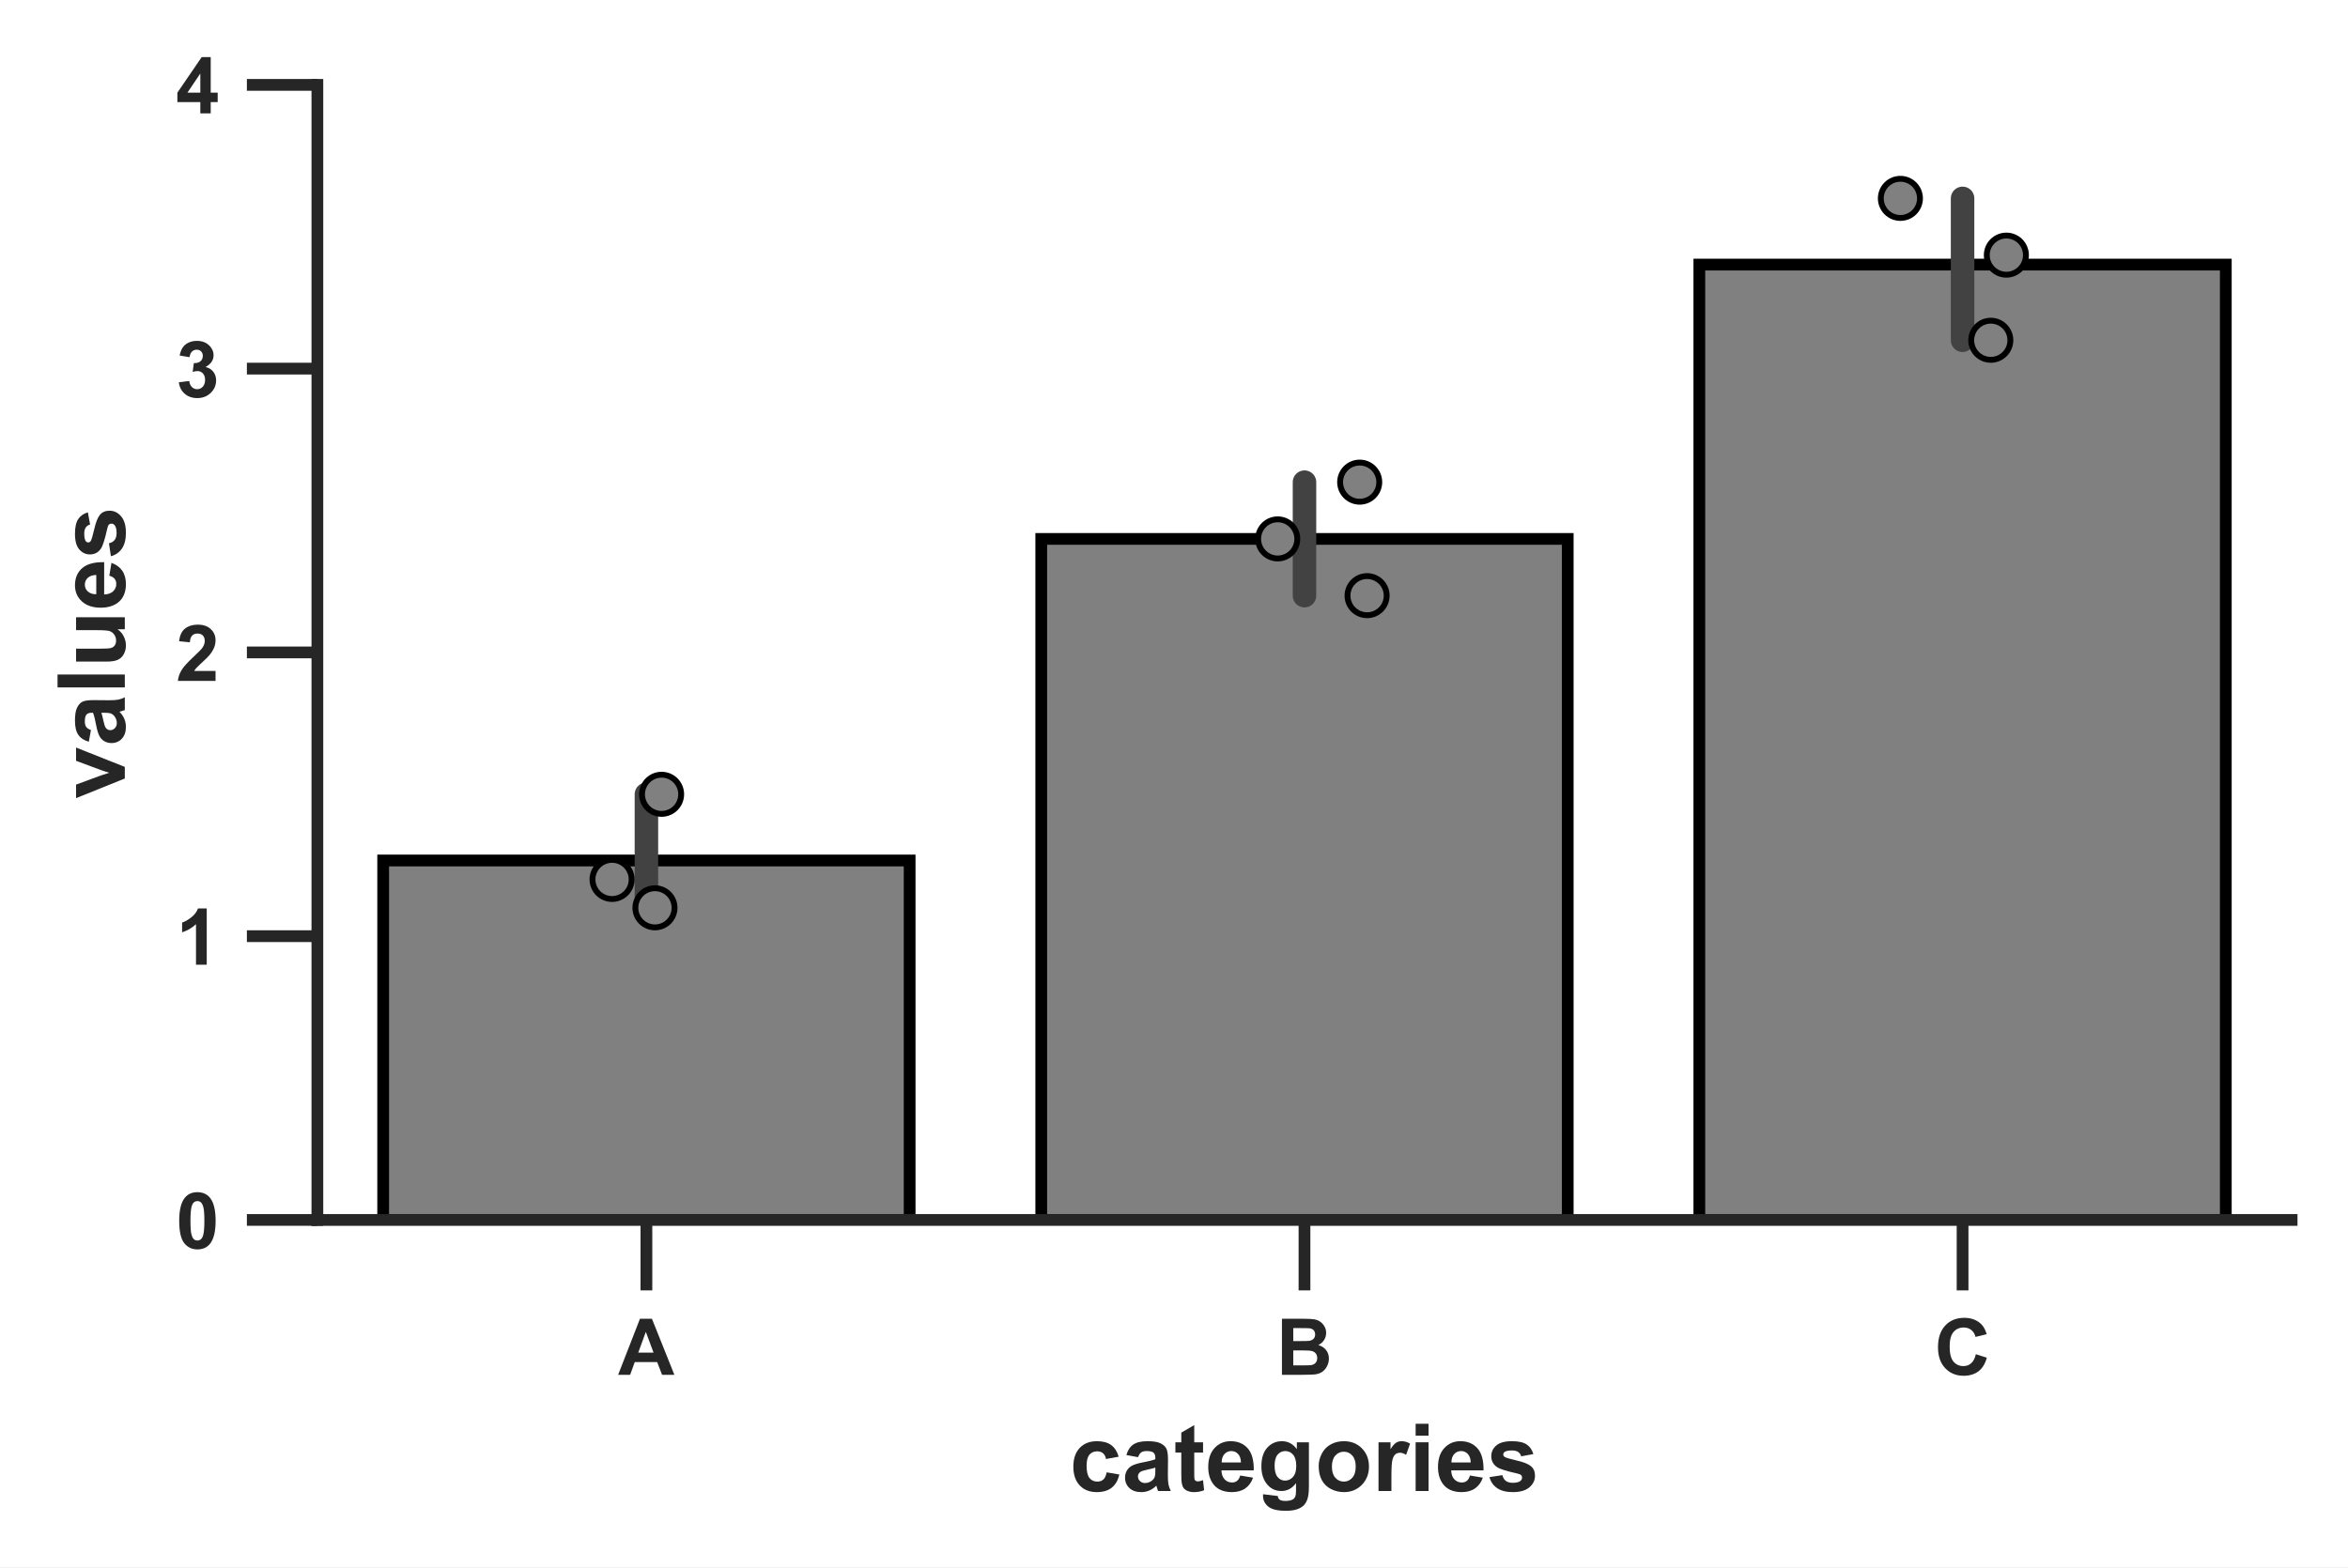
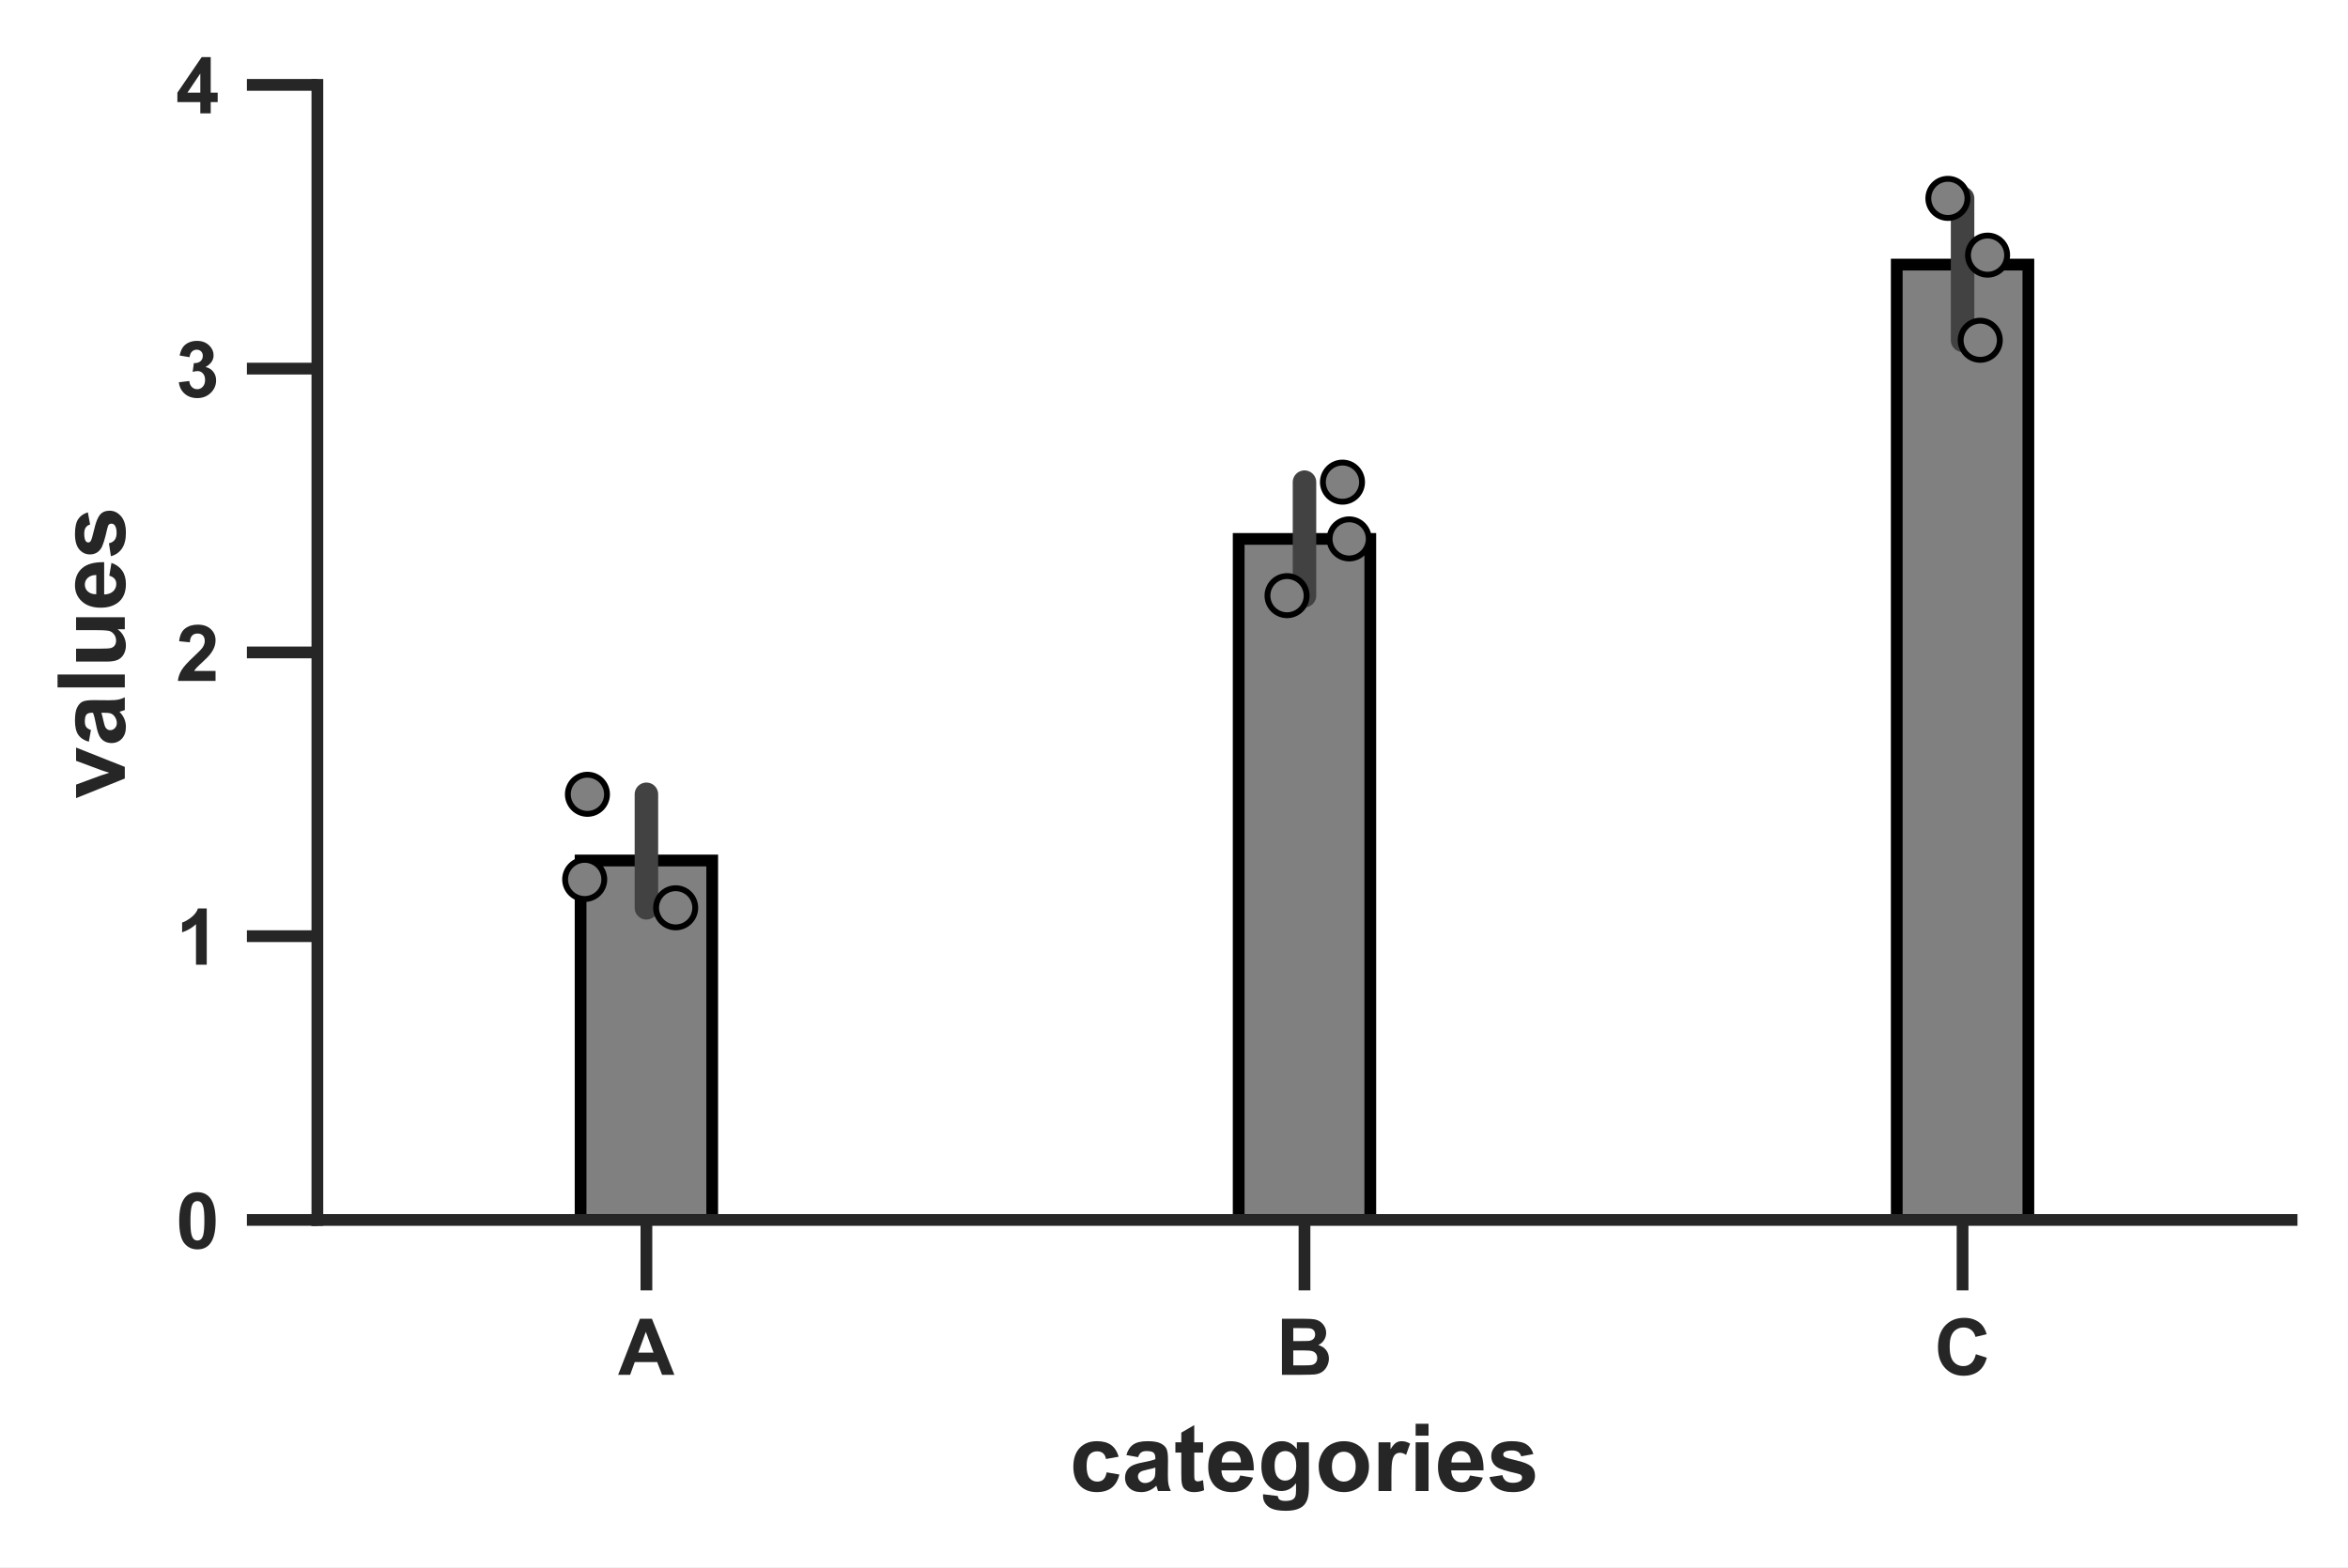
<svg xmlns="http://www.w3.org/2000/svg" xmlns:xlink="http://www.w3.org/1999/xlink" width="299.801pt" height="200.16pt" viewBox="0 0 299.801 200.16" version="1.1">
  <defs>
    <style type="text/css">*{stroke-linejoin: round; stroke-linecap: butt}</style>
  </defs>
  <g id="figure_1">
    <g id="patch_1">
      <path d="M 0 200.16  L 299.801 200.16  L 299.801 0  L 0 0  z " style="fill: #ffffff" />
    </g>
    <g id="axes_1">
      <g id="patch_2">
        <path d="M 40.523 155.814  L 292.601 155.814  L 292.601 10.84  L 40.523 10.84  z " style="fill: #ffffff" />
      </g>
      <g id="matplotlib.axis_1">
        <g id="xtick_1">
          <g id="line2d_1">
            <defs>
-               <path id="m3c9818fab5" d="M 0 0  L 0 9  " style="stroke: #262626; stroke-width: 1.5" />
-             </defs>
-             <g>
-               <use xlink:href="#m3c9818fab5" x="82.536" y="155.814" style="stroke: #262626; stroke-width: 1.5" />
+               <path id="md5f6c5f0f4" d="M 0 0  L 0 9  " style="stroke: #262626; stroke-width: 1.5" />
+             </defs>
+             <g>
+               <use xlink:href="#md5f6c5f0f4" x="82.536" y="155.814" style="stroke: #262626; stroke-width: 1.5" />
            </g>
          </g>
          <g id="text_1">
            <g style="fill: #262626" transform="translate(78.92477 175.5938) scale(0.1 -0.1)">
              <defs>
                <path id="Arial-BoldMT-24" d="M 4597 0  L 3591 0  L 3191 1041  L 1359 1041  L 981 0  L 0 0  L 1784 4581  L 2763 4581  L 4597 0  z M 2894 1813  L 2263 3513  L 1644 1813  L 2894 1813  z " transform="scale(0.015625)" />
              </defs>
              <use xlink:href="#Arial-BoldMT-24" />
            </g>
          </g>
        </g>
        <g id="xtick_2">
          <g id="line2d_2">
            <g>
-               <use xlink:href="#m3c9818fab5" x="166.562" y="155.814" style="stroke: #262626; stroke-width: 1.5" />
+               <use xlink:href="#md5f6c5f0f4" x="166.562" y="155.814" style="stroke: #262626; stroke-width: 1.5" />
            </g>
          </g>
          <g id="text_2">
            <g style="fill: #262626" transform="translate(162.9509 175.5938) scale(0.1 -0.1)">
              <defs>
                <path id="Arial-BoldMT-25" d="M 469 4581  L 2300 4581  Q 2844 4581 3111 4536  Q 3378 4491 3589 4347  Q 3800 4203 3940 3964  Q 4081 3725 4081 3428  Q 4081 3106 3907 2837  Q 3734 2569 3438 2434  Q 3856 2313 4081 2019  Q 4306 1725 4306 1328  Q 4306 1016 4161 720  Q 4016 425 3764 248  Q 3513 72 3144 31  Q 2913 6 2028 0  L 469 0  L 469 4581  z M 1394 3819  L 1394 2759  L 2000 2759  Q 2541 2759 2672 2775  Q 2909 2803 3045 2939  Q 3181 3075 3181 3297  Q 3181 3509 3064 3642  Q 2947 3775 2716 3803  Q 2578 3819 1925 3819  L 1394 3819  z M 1394 1997  L 1394 772  L 2250 772  Q 2750 772 2884 800  Q 3091 838 3220 983  Q 3350 1128 3350 1372  Q 3350 1578 3250 1722  Q 3150 1866 2961 1931  Q 2772 1997 2141 1997  L 1394 1997  z " transform="scale(0.015625)" />
              </defs>
              <use xlink:href="#Arial-BoldMT-25" />
            </g>
          </g>
        </g>
        <g id="xtick_3">
          <g id="line2d_3">
            <g>
-               <use xlink:href="#m3c9818fab5" x="250.588" y="155.814" style="stroke: #262626; stroke-width: 1.5" />
+               <use xlink:href="#md5f6c5f0f4" x="250.588" y="155.814" style="stroke: #262626; stroke-width: 1.5" />
            </g>
          </g>
          <g id="text_3">
            <g style="fill: #262626" transform="translate(246.977 175.5938) scale(0.1 -0.1)">
              <defs>
                <path id="Arial-BoldMT-26" d="M 3397 1684  L 4294 1400  Q 4088 650 3608 286  Q 3128 -78 2391 -78  Q 1478 -78 890 545  Q 303 1169 303 2250  Q 303 3394 893 4026  Q 1484 4659 2447 4659  Q 3288 4659 3813 4163  Q 4125 3869 4281 3319  L 3366 3100  Q 3284 3456 3026 3662  Q 2769 3869 2400 3869  Q 1891 3869 1573 3503  Q 1256 3138 1256 2319  Q 1256 1450 1568 1081  Q 1881 713 2381 713  Q 2750 713 3015 947  Q 3281 1181 3397 1684  z " transform="scale(0.015625)" />
              </defs>
              <use xlink:href="#Arial-BoldMT-26" />
            </g>
          </g>
        </g>
        <g id="text_4">
          <g style="fill: #262626" transform="translate(136.5496 190.4346) scale(0.12 -0.12)">
            <defs>
              <path id="Arial-BoldMT-46" d="M 3353 2338  L 2488 2181  Q 2444 2441 2289 2572  Q 2134 2703 1888 2703  Q 1559 2703 1364 2476  Q 1169 2250 1169 1719  Q 1169 1128 1367 884  Q 1566 641 1900 641  Q 2150 641 2309 783  Q 2469 925 2534 1272  L 3397 1125  Q 3263 531 2881 228  Q 2500 -75 1859 -75  Q 1131 -75 698 384  Q 266 844 266 1656  Q 266 2478 700 2936  Q 1134 3394 1875 3394  Q 2481 3394 2839 3133  Q 3197 2872 3353 2338  z " transform="scale(0.015625)" />
              <path id="Arial-BoldMT-44" d="M 1116 2306  L 319 2450  Q 453 2931 781 3162  Q 1109 3394 1756 3394  Q 2344 3394 2631 3255  Q 2919 3116 3036 2902  Q 3153 2688 3153 2116  L 3144 1091  Q 3144 653 3186 445  Q 3228 238 3344 0  L 2475 0  Q 2441 88 2391 259  Q 2369 338 2359 363  Q 2134 144 1878 34  Q 1622 -75 1331 -75  Q 819 -75 523 203  Q 228 481 228 906  Q 228 1188 362 1408  Q 497 1628 739 1745  Q 981 1863 1438 1950  Q 2053 2066 2291 2166  L 2291 2253  Q 2291 2506 2166 2614  Q 2041 2722 1694 2722  Q 1459 2722 1328 2630  Q 1197 2538 1116 2306  z M 2291 1594  Q 2122 1538 1756 1459  Q 1391 1381 1278 1306  Q 1106 1184 1106 997  Q 1106 813 1243 678  Q 1381 544 1594 544  Q 1831 544 2047 700  Q 2206 819 2256 991  Q 2291 1103 2291 1419  L 2291 1594  z " transform="scale(0.015625)" />
              <path id="Arial-BoldMT-57" d="M 1981 3319  L 1981 2619  L 1381 2619  L 1381 1281  Q 1381 875 1398 808  Q 1416 741 1477 697  Q 1538 653 1625 653  Q 1747 653 1978 738  L 2053 56  Q 1747 -75 1359 -75  Q 1122 -75 931 4  Q 741 84 652 211  Q 563 338 528 553  Q 500 706 500 1172  L 500 2619  L 97 2619  L 97 3319  L 500 3319  L 500 3978  L 1381 4491  L 1381 3319  L 1981 3319  z " transform="scale(0.015625)" />
              <path id="Arial-BoldMT-48" d="M 2381 1056  L 3256 909  Q 3088 428 2723 176  Q 2359 -75 1813 -75  Q 947 -75 531 491  Q 203 944 203 1634  Q 203 2459 634 2926  Q 1066 3394 1725 3394  Q 2466 3394 2894 2905  Q 3322 2416 3303 1406  L 1103 1406  Q 1113 1016 1316 798  Q 1519 581 1822 581  Q 2028 581 2168 693  Q 2309 806 2381 1056  z M 2431 1944  Q 2422 2325 2234 2523  Q 2047 2722 1778 2722  Q 1491 2722 1303 2513  Q 1116 2303 1119 1944  L 2431 1944  z " transform="scale(0.015625)" />
              <path id="Arial-BoldMT-4a" d="M 378 -219  L 1381 -341  Q 1406 -516 1497 -581  Q 1622 -675 1891 -675  Q 2234 -675 2406 -572  Q 2522 -503 2581 -350  Q 2622 -241 2622 53  L 2622 538  Q 2228 0 1628 0  Q 959 0 569 566  Q 263 1013 263 1678  Q 263 2513 664 2953  Q 1066 3394 1663 3394  Q 2278 3394 2678 2853  L 2678 3319  L 3500 3319  L 3500 341  Q 3500 -247 3403 -537  Q 3306 -828 3131 -993  Q 2956 -1159 2664 -1253  Q 2372 -1347 1925 -1347  Q 1081 -1347 728 -1058  Q 375 -769 375 -325  Q 375 -281 378 -219  z M 1163 1728  Q 1163 1200 1367 954  Q 1572 709 1872 709  Q 2194 709 2416 961  Q 2638 1213 2638 1706  Q 2638 2222 2425 2472  Q 2213 2722 1888 2722  Q 1572 2722 1367 2476  Q 1163 2231 1163 1728  z " transform="scale(0.015625)" />
              <path id="Arial-BoldMT-52" d="M 256 1706  Q 256 2144 472 2553  Q 688 2963 1083 3178  Q 1478 3394 1966 3394  Q 2719 3394 3200 2905  Q 3681 2416 3681 1669  Q 3681 916 3195 420  Q 2709 -75 1972 -75  Q 1516 -75 1102 131  Q 688 338 472 736  Q 256 1134 256 1706  z M 1156 1659  Q 1156 1166 1390 903  Q 1625 641 1969 641  Q 2313 641 2545 903  Q 2778 1166 2778 1666  Q 2778 2153 2545 2415  Q 2313 2678 1969 2678  Q 1625 2678 1390 2415  Q 1156 2153 1156 1659  z " transform="scale(0.015625)" />
              <path id="Arial-BoldMT-55" d="M 1300 0  L 422 0  L 422 3319  L 1238 3319  L 1238 2847  Q 1447 3181 1614 3287  Q 1781 3394 1994 3394  Q 2294 3394 2572 3228  L 2300 2463  Q 2078 2606 1888 2606  Q 1703 2606 1575 2504  Q 1447 2403 1373 2137  Q 1300 1872 1300 1025  L 1300 0  z " transform="scale(0.015625)" />
              <path id="Arial-BoldMT-4c" d="M 459 3769  L 459 4581  L 1338 4581  L 1338 3769  L 459 3769  z M 459 0  L 459 3319  L 1338 3319  L 1338 0  L 459 0  z " transform="scale(0.015625)" />
              <path id="Arial-BoldMT-56" d="M 150 947  L 1031 1081  Q 1088 825 1259 692  Q 1431 559 1741 559  Q 2081 559 2253 684  Q 2369 772 2369 919  Q 2369 1019 2306 1084  Q 2241 1147 2013 1200  Q 950 1434 666 1628  Q 272 1897 272 2375  Q 272 2806 612 3100  Q 953 3394 1669 3394  Q 2350 3394 2681 3172  Q 3013 2950 3138 2516  L 2309 2363  Q 2256 2556 2107 2659  Q 1959 2763 1684 2763  Q 1338 2763 1188 2666  Q 1088 2597 1088 2488  Q 1088 2394 1175 2328  Q 1294 2241 1995 2081  Q 2697 1922 2975 1691  Q 3250 1456 3250 1038  Q 3250 581 2869 253  Q 2488 -75 1741 -75  Q 1063 -75 667 200  Q 272 475 150 947  z " transform="scale(0.015625)" />
            </defs>
            <use xlink:href="#Arial-BoldMT-46" />
            <use xlink:href="#Arial-BoldMT-44" transform="translate(55.60938 0)" />
            <use xlink:href="#Arial-BoldMT-57" transform="translate(111.2188 0)" />
            <use xlink:href="#Arial-BoldMT-48" transform="translate(144.5156 0)" />
            <use xlink:href="#Arial-BoldMT-4a" transform="translate(200.125 0)" />
            <use xlink:href="#Arial-BoldMT-52" transform="translate(261.2031 0)" />
            <use xlink:href="#Arial-BoldMT-55" transform="translate(322.2812 0)" />
            <use xlink:href="#Arial-BoldMT-4c" transform="translate(361.2031 0)" />
            <use xlink:href="#Arial-BoldMT-48" transform="translate(388.9844 0)" />
            <use xlink:href="#Arial-BoldMT-56" transform="translate(444.5938 0)" />
          </g>
        </g>
      </g>
      <g id="matplotlib.axis_2">
        <g id="ytick_1">
          <g id="line2d_4">
            <defs>
-               <path id="maef9ebc484" d="M 0 0  L -9 0  " style="stroke: #262626; stroke-width: 1.5" />
-             </defs>
-             <g>
-               <use xlink:href="#maef9ebc484" x="40.523" y="155.814" style="stroke: #262626; stroke-width: 1.5" />
+               <path id="mc284535600" d="M 0 0  L -9 0  " style="stroke: #262626; stroke-width: 1.5" />
+             </defs>
+             <g>
+               <use xlink:href="#mc284535600" x="40.523" y="155.814" style="stroke: #262626; stroke-width: 1.5" />
            </g>
          </g>
          <g id="text_5">
            <g style="fill: #262626" transform="translate(22.46172 159.4537) scale(0.1 -0.1)">
              <defs>
                <path id="Arial-BoldMT-13" d="M 1756 4600  Q 2422 4600 2797 4125  Q 3244 3563 3244 2259  Q 3244 959 2794 391  Q 2422 -78 1756 -78  Q 1088 -78 678 436  Q 269 950 269 2269  Q 269 3563 719 4131  Q 1091 4600 1756 4600  z M 1756 3872  Q 1597 3872 1472 3770  Q 1347 3669 1278 3406  Q 1188 3066 1188 2259  Q 1188 1453 1269 1151  Q 1350 850 1473 750  Q 1597 650 1756 650  Q 1916 650 2041 751  Q 2166 853 2234 1116  Q 2325 1453 2325 2259  Q 2325 3066 2244 3367  Q 2163 3669 2039 3770  Q 1916 3872 1756 3872  z " transform="scale(0.015625)" />
              </defs>
              <use xlink:href="#Arial-BoldMT-13" />
            </g>
          </g>
        </g>
        <g id="ytick_2">
          <g id="line2d_5">
            <g>
-               <use xlink:href="#maef9ebc484" x="40.523" y="119.57" style="stroke: #262626; stroke-width: 1.5" />
+               <use xlink:href="#mc284535600" x="40.523" y="119.57" style="stroke: #262626; stroke-width: 1.5" />
            </g>
          </g>
          <g id="text_6">
            <g style="fill: #262626" transform="translate(22.46172 123.2103) scale(0.1 -0.1)">
              <defs>
                <path id="Arial-BoldMT-14" d="M 2519 0  L 1641 0  L 1641 3309  Q 1159 2859 506 2644  L 506 3441  Q 850 3553 1253 3867  Q 1656 4181 1806 4600  L 2519 4600  L 2519 0  z " transform="scale(0.015625)" />
              </defs>
              <use xlink:href="#Arial-BoldMT-14" />
            </g>
          </g>
        </g>
        <g id="ytick_3">
          <g id="line2d_6">
            <g>
-               <use xlink:href="#maef9ebc484" x="40.523" y="83.327" style="stroke: #262626; stroke-width: 1.5" />
+               <use xlink:href="#mc284535600" x="40.523" y="83.327" style="stroke: #262626; stroke-width: 1.5" />
            </g>
          </g>
          <g id="text_7">
            <g style="fill: #262626" transform="translate(22.46172 86.96696) scale(0.1 -0.1)">
              <defs>
                <path id="Arial-BoldMT-15" d="M 3238 816  L 3238 0  L 159 0  Q 209 463 459 877  Q 709 1291 1447 1975  Q 2041 2528 2175 2725  Q 2356 2997 2356 3263  Q 2356 3556 2198 3714  Q 2041 3872 1763 3872  Q 1488 3872 1325 3706  Q 1163 3541 1138 3156  L 263 3244  Q 341 3969 753 4284  Q 1166 4600 1784 4600  Q 2463 4600 2850 4234  Q 3238 3869 3238 3325  Q 3238 3016 3127 2736  Q 3016 2456 2775 2150  Q 2616 1947 2200 1565  Q 1784 1184 1673 1059  Q 1563 934 1494 816  L 3238 816  z " transform="scale(0.015625)" />
              </defs>
              <use xlink:href="#Arial-BoldMT-15" />
            </g>
          </g>
        </g>
        <g id="ytick_4">
          <g id="line2d_7">
            <g>
-               <use xlink:href="#maef9ebc484" x="40.523" y="47.083" style="stroke: #262626; stroke-width: 1.5" />
+               <use xlink:href="#mc284535600" x="40.523" y="47.083" style="stroke: #262626; stroke-width: 1.5" />
            </g>
          </g>
          <g id="text_8">
            <g style="fill: #262626" transform="translate(22.46172 50.72362) scale(0.1 -0.1)">
              <defs>
                <path id="Arial-BoldMT-16" d="M 241 1216  L 1091 1319  Q 1131 994 1309 822  Q 1488 650 1741 650  Q 2013 650 2198 856  Q 2384 1063 2384 1413  Q 2384 1744 2206 1937  Q 2028 2131 1772 2131  Q 1603 2131 1369 2066  L 1466 2781  Q 1822 2772 2009 2936  Q 2197 3100 2197 3372  Q 2197 3603 2059 3740  Q 1922 3878 1694 3878  Q 1469 3878 1309 3722  Q 1150 3566 1116 3266  L 306 3403  Q 391 3819 561 4067  Q 731 4316 1036 4458  Q 1341 4600 1719 4600  Q 2366 4600 2756 4188  Q 3078 3850 3078 3425  Q 3078 2822 2419 2463  Q 2813 2378 3048 2084  Q 3284 1791 3284 1375  Q 3284 772 2843 347  Q 2403 -78 1747 -78  Q 1125 -78 715 280  Q 306 638 241 1216  z " transform="scale(0.015625)" />
              </defs>
              <use xlink:href="#Arial-BoldMT-16" />
            </g>
          </g>
        </g>
        <g id="ytick_5">
          <g id="line2d_8">
            <g>
-               <use xlink:href="#maef9ebc484" x="40.523" y="10.84" style="stroke: #262626; stroke-width: 1.5" />
+               <use xlink:href="#mc284535600" x="40.523" y="10.84" style="stroke: #262626; stroke-width: 1.5" />
            </g>
          </g>
          <g id="text_9">
            <g style="fill: #262626" transform="translate(22.46172 14.48027) scale(0.1 -0.1)">
              <defs>
                <path id="Arial-BoldMT-17" d="M 1994 0  L 1994 922  L 119 922  L 119 1691  L 2106 4600  L 2844 4600  L 2844 1694  L 3413 1694  L 3413 922  L 2844 922  L 2844 0  L 1994 0  z M 1994 1694  L 1994 3259  L 941 1694  L 1994 1694  z " transform="scale(0.015625)" />
              </defs>
              <use xlink:href="#Arial-BoldMT-17" />
            </g>
          </g>
        </g>
        <g id="text_10">
          <g style="fill: #262626" transform="translate(15.93633 102.0046) rotate(-90) scale(0.12 -0.12)">
            <defs>
              <path id="Arial-BoldMT-59" d="M 1372 0  L 34 3319  L 956 3319  L 1581 1625  L 1763 1059  Q 1834 1275 1853 1344  Q 1897 1484 1947 1625  L 2578 3319  L 3481 3319  L 2163 0  L 1372 0  z " transform="scale(0.015625)" />
              <path id="Arial-BoldMT-4f" d="M 459 0  L 459 4581  L 1338 4581  L 1338 0  L 459 0  z " transform="scale(0.015625)" />
              <path id="Arial-BoldMT-58" d="M 2644 0  L 2644 497  Q 2463 231 2167 78  Q 1872 -75 1544 -75  Q 1209 -75 943 72  Q 678 219 559 484  Q 441 750 441 1219  L 441 3319  L 1319 3319  L 1319 1794  Q 1319 1094 1367 936  Q 1416 778 1544 686  Q 1672 594 1869 594  Q 2094 594 2272 717  Q 2450 841 2515 1023  Q 2581 1206 2581 1919  L 2581 3319  L 3459 3319  L 3459 0  L 2644 0  z " transform="scale(0.015625)" />
            </defs>
            <use xlink:href="#Arial-BoldMT-59" />
            <use xlink:href="#Arial-BoldMT-44" transform="translate(55.60938 0)" />
            <use xlink:href="#Arial-BoldMT-4f" transform="translate(111.2188 0)" />
            <use xlink:href="#Arial-BoldMT-58" transform="translate(139 0)" />
            <use xlink:href="#Arial-BoldMT-48" transform="translate(200.0781 0)" />
            <use xlink:href="#Arial-BoldMT-56" transform="translate(255.6875 0)" />
          </g>
        </g>
      </g>
      <g id="patch_3">
-         <path d="M 48.925 155.814  L 116.146 155.814  L 116.146 109.905  L 48.925 109.905  z " clip-path="url(#p06ae94c7d9)" style="fill: #808080; stroke: #000000; stroke-width: 1.5; stroke-linejoin: miter" />
+         <path d="M 74.133 155.814  L 90.938 155.814  L 90.938 109.905  L 74.133 109.905  z " clip-path="url(#p0838d933f4)" style="fill: #808080; stroke: #000000; stroke-width: 1.5; stroke-linejoin: miter" />
      </g>
      <g id="patch_4">
-         <path d="M 132.951 155.814  L 200.172 155.814  L 200.172 68.829  L 132.951 68.829  z " clip-path="url(#p06ae94c7d9)" style="fill: #808080; stroke: #000000; stroke-width: 1.5; stroke-linejoin: miter" />
+         <path d="M 158.159 155.814  L 174.964 155.814  L 174.964 68.829  L 158.159 68.829  z " clip-path="url(#p0838d933f4)" style="fill: #808080; stroke: #000000; stroke-width: 1.5; stroke-linejoin: miter" />
      </g>
      <g id="patch_5">
-         <path d="M 216.977 155.814  L 284.198 155.814  L 284.198 33.794  L 216.977 33.794  z " clip-path="url(#p06ae94c7d9)" style="fill: #808080; stroke: #000000; stroke-width: 1.5; stroke-linejoin: miter" />
+         <path d="M 242.185 155.814  L 258.99 155.814  L 258.99 33.794  L 242.185 33.794  z " clip-path="url(#p0838d933f4)" style="fill: #808080; stroke: #000000; stroke-width: 1.5; stroke-linejoin: miter" />
      </g>
      <g id="line2d_9">
-         <path d="M 82.536 115.946  L 82.536 101.448  " clip-path="url(#p06ae94c7d9)" style="fill: none; stroke: #424242; stroke-width: 3; stroke-linecap: round" />
+         <path d="M 82.536 115.946  L 82.536 101.448  " clip-path="url(#p0838d933f4)" style="fill: none; stroke: #424242; stroke-width: 3; stroke-linecap: round" />
      </g>
      <g id="line2d_10">
-         <path d="M 166.562 76.078  L 166.562 61.581  " clip-path="url(#p06ae94c7d9)" style="fill: none; stroke: #424242; stroke-width: 3; stroke-linecap: round" />
+         <path d="M 166.562 76.078  L 166.562 61.581  " clip-path="url(#p0838d933f4)" style="fill: none; stroke: #424242; stroke-width: 3; stroke-linecap: round" />
      </g>
      <g id="line2d_11">
-         <path d="M 250.588 43.459  L 250.588 25.337  " clip-path="url(#p06ae94c7d9)" style="fill: none; stroke: #424242; stroke-width: 3; stroke-linecap: round" />
+         <path d="M 250.588 43.459  L 250.588 25.337  " clip-path="url(#p0838d933f4)" style="fill: none; stroke: #424242; stroke-width: 3; stroke-linecap: round" />
      </g>
      <g id="patch_6">
        <path d="M 40.523 155.814  L 40.523 10.84  " style="fill: none; stroke: #262626; stroke-width: 1.5; stroke-linejoin: miter; stroke-linecap: square" />
      </g>
      <g id="patch_7">
        <path d="M 40.523 155.814  L 292.601 155.814  " style="fill: none; stroke: #262626; stroke-width: 1.5; stroke-linejoin: miter; stroke-linecap: square" />
      </g>
      <g id="PathCollection_1">
        <defs>
-           <path id="m41f67f2cc4" d="M 0 2.5  C 0.663 2.5 1.299 2.237 1.768 1.768  C 2.237 1.299 2.5 0.663 2.5 0  C 2.5 -0.663 2.237 -1.299 1.768 -1.768  C 1.299 -2.237 0.663 -2.5 0 -2.5  C -0.663 -2.5 -1.299 -2.237 -1.768 -1.768  C -2.237 -1.299 -2.5 -0.663 -2.5 0  C -2.5 0.663 -2.237 1.299 -1.768 1.768  C -1.299 2.237 -0.663 2.5 0 2.5  z " style="stroke: #000000; stroke-width: 0.75" />
+           <path id="mae02263b9a" d="M 0 2.5  C 0.663 2.5 1.299 2.237 1.768 1.768  C 2.237 1.299 2.5 0.663 2.5 0  C 2.5 -0.663 2.237 -1.299 1.768 -1.768  C 1.299 -2.237 0.663 -2.5 0 -2.5  C -0.663 -2.5 -1.299 -2.237 -1.768 -1.768  C -2.237 -1.299 -2.5 -0.663 -2.5 0  C -2.5 0.663 -2.237 1.299 -1.768 1.768  C -1.299 2.237 -0.663 2.5 0 2.5  z " style="stroke: #000000; stroke-width: 0.75" />
        </defs>
-         <g clip-path="url(#p06ae94c7d9)">
-           <use xlink:href="#m41f67f2cc4" x="78.151" y="112.322" style="fill: #808080; stroke: #000000; stroke-width: 0.75" />
-           <use xlink:href="#m41f67f2cc4" x="84.475" y="101.448" style="fill: #808080; stroke: #000000; stroke-width: 0.75" />
-           <use xlink:href="#m41f67f2cc4" x="83.628" y="115.946" style="fill: #808080; stroke: #000000; stroke-width: 0.75" />
+         <g clip-path="url(#p0838d933f4)">
+           <use xlink:href="#mae02263b9a" x="74.657" y="112.322" style="fill: #808080; stroke: #000000; stroke-width: 0.75" />
+           <use xlink:href="#mae02263b9a" x="75.006" y="101.448" style="fill: #808080; stroke: #000000; stroke-width: 0.75" />
+           <use xlink:href="#mae02263b9a" x="86.271" y="115.946" style="fill: #808080; stroke: #000000; stroke-width: 0.75" />
        </g>
      </g>
      <g id="PathCollection_2">
-         <g clip-path="url(#p06ae94c7d9)">
-           <use xlink:href="#m41f67f2cc4" x="163.144" y="68.829" style="fill: #808080; stroke: #000000; stroke-width: 0.75" />
-           <use xlink:href="#m41f67f2cc4" x="173.61" y="61.581" style="fill: #808080; stroke: #000000; stroke-width: 0.75" />
-           <use xlink:href="#m41f67f2cc4" x="174.555" y="76.078" style="fill: #808080; stroke: #000000; stroke-width: 0.75" />
+         <g clip-path="url(#p0838d933f4)">
+           <use xlink:href="#mae02263b9a" x="172.268" y="68.829" style="fill: #808080; stroke: #000000; stroke-width: 0.75" />
+           <use xlink:href="#mae02263b9a" x="171.412" y="61.581" style="fill: #808080; stroke: #000000; stroke-width: 0.75" />
+           <use xlink:href="#mae02263b9a" x="164.335" y="76.078" style="fill: #808080; stroke: #000000; stroke-width: 0.75" />
        </g>
      </g>
      <g id="PathCollection_3">
-         <g clip-path="url(#p06ae94c7d9)">
-           <use xlink:href="#m41f67f2cc4" x="256.18" y="32.586" style="fill: #808080; stroke: #000000; stroke-width: 0.75" />
-           <use xlink:href="#m41f67f2cc4" x="242.65" y="25.337" style="fill: #808080; stroke: #000000; stroke-width: 0.75" />
-           <use xlink:href="#m41f67f2cc4" x="254.192" y="43.459" style="fill: #808080; stroke: #000000; stroke-width: 0.75" />
+         <g clip-path="url(#p0838d933f4)">
+           <use xlink:href="#mae02263b9a" x="253.78" y="32.586" style="fill: #808080; stroke: #000000; stroke-width: 0.75" />
+           <use xlink:href="#mae02263b9a" x="248.716" y="25.337" style="fill: #808080; stroke: #000000; stroke-width: 0.75" />
+           <use xlink:href="#mae02263b9a" x="252.845" y="43.459" style="fill: #808080; stroke: #000000; stroke-width: 0.75" />
        </g>
      </g>
    </g>
  </g>
  <defs>
-     <clipPath id="p06ae94c7d9">
+     <clipPath id="p0838d933f4">
      <rect x="40.523" y="10.84" width="252.078" height="144.973" />
    </clipPath>
  </defs>
</svg>
